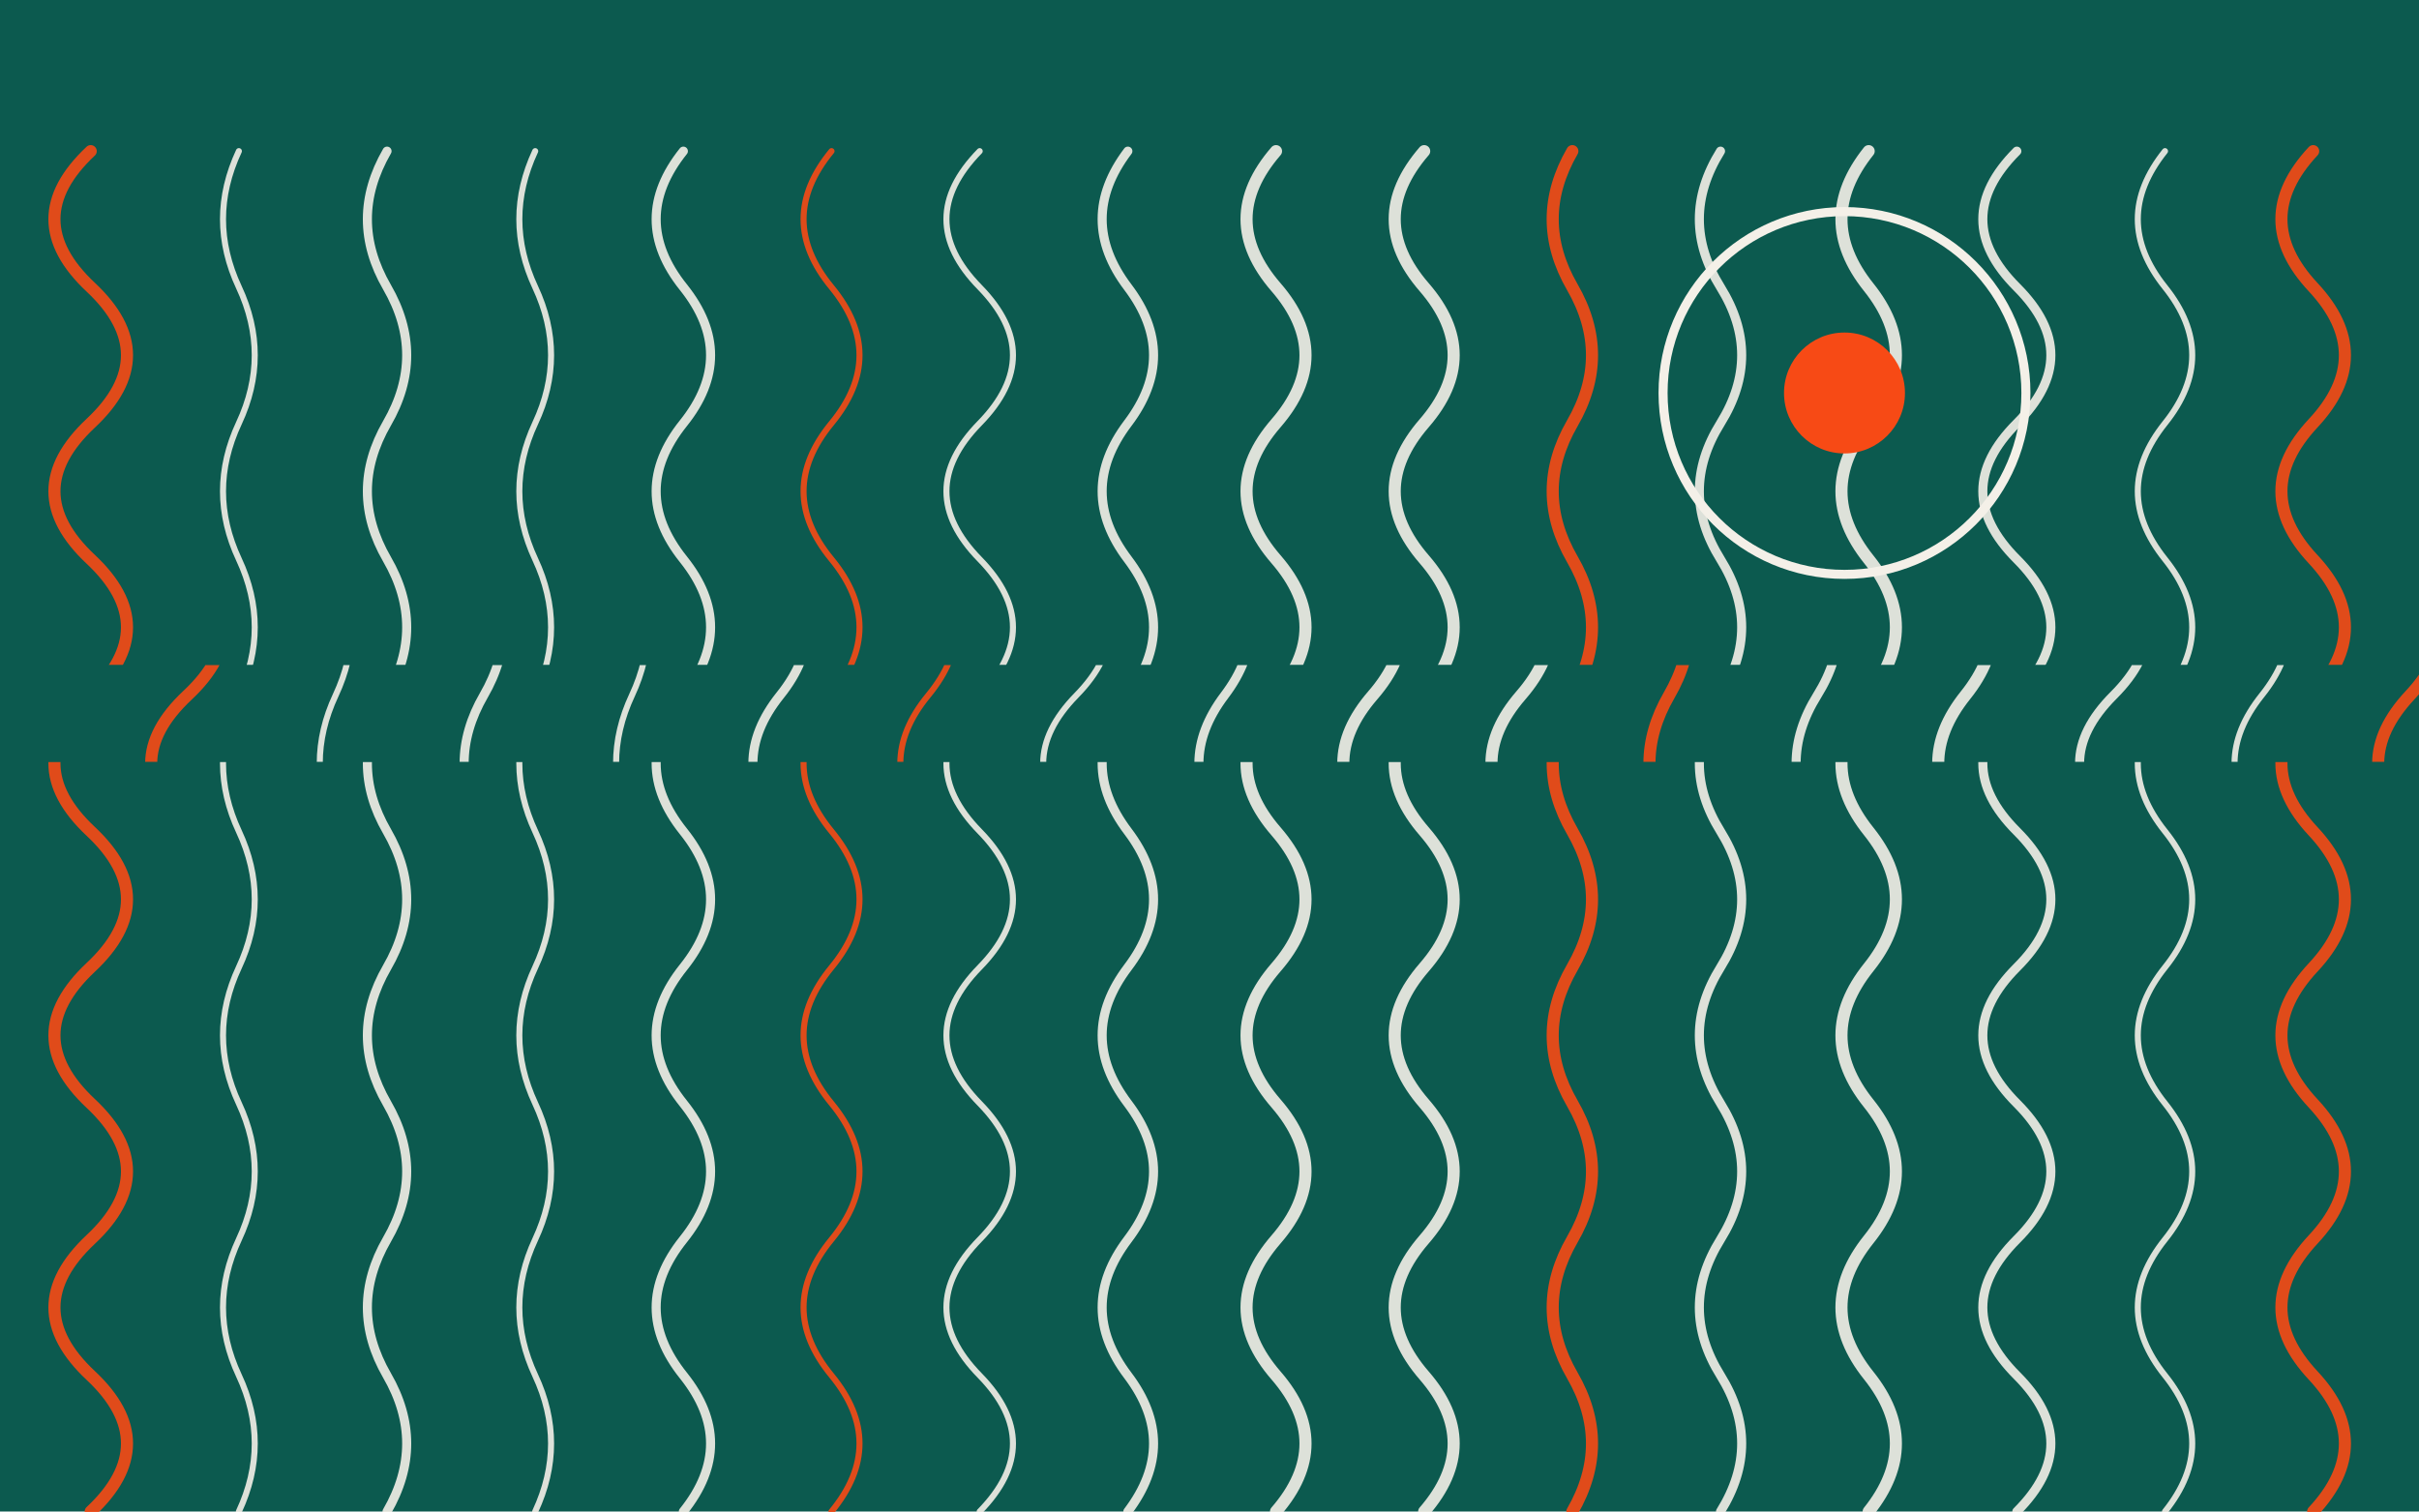
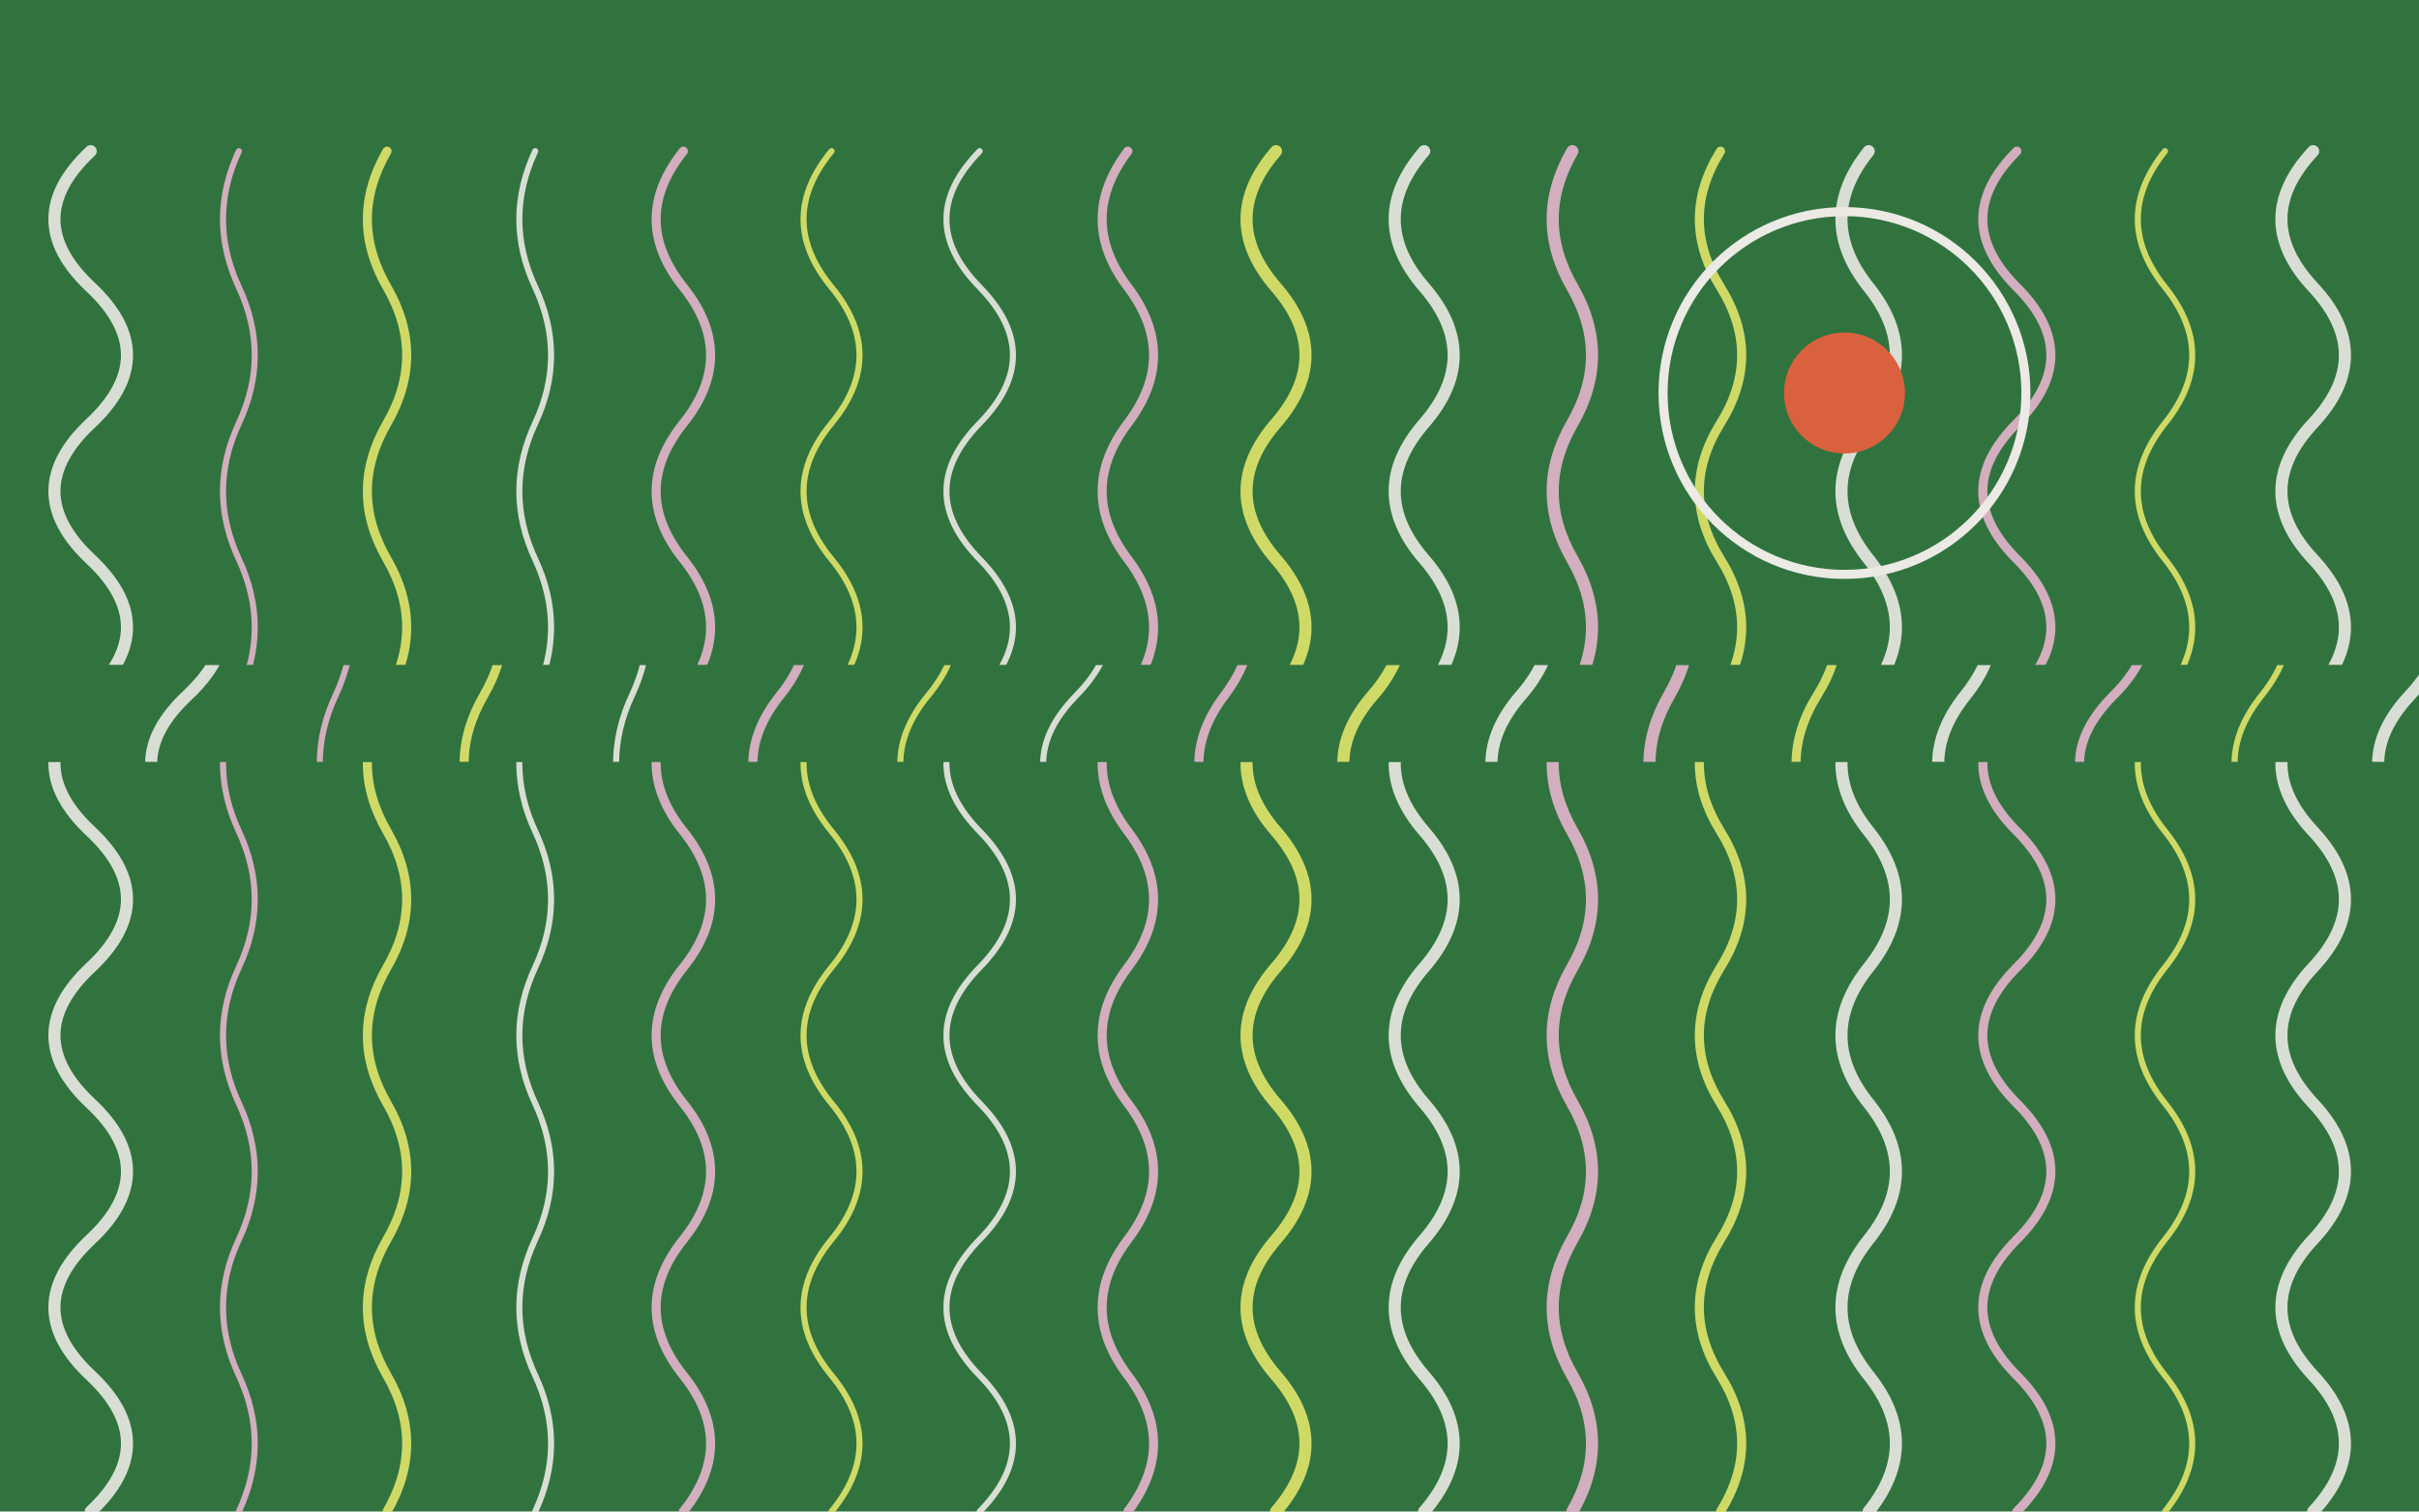
<svg xmlns="http://www.w3.org/2000/svg" viewBox="0 0 1600 1000" width="1600" height="1000">
  <defs>
    <clipPath id="t">
      <rect width="1600" height="440" />
    </clipPath>
    <clipPath id="b">
      <rect y="504" width="1600" height="1000" />
    </clipPath>
    <clipPath id="m">
      <rect y="440" width="1600" height="64" />
    </clipPath>
    <g id="art">
-       <path d="M60 1000 Q 108 955, 60 910 Q 12 865, 60 820 Q 108 775, 60 730 Q 12 685, 60 640 Q 108 595, 60 550 Q 12 505, 60 460 Q 108 415, 60 370 Q 12 325, 60 280 Q 108 235, 60 190 Q 12 145, 60 100 " fill="none" stroke="#f74a15" stroke-width="8" stroke-linecap="round" stroke-opacity=".9" />
-       <path d="M158 1000 Q 179 955, 158 910 Q 137 865, 158 820 Q 179 775, 158 730 Q 137 685, 158 640 Q 179 595, 158 550 Q 137 505, 158 460 Q 179 415, 158 370 Q 137 325, 158 280 Q 179 235, 158 190 Q 137 145, 158 100 " fill="none" stroke="#f4f0e8" stroke-width="4" stroke-linecap="round" stroke-opacity=".9" />
-       <path d="M256 1000 Q 282 955, 256 910 Q 230 865, 256 820 Q 282 775, 256 730 Q 230 685, 256 640 Q 282 595, 256 550 Q 230 505, 256 460 Q 282 415, 256 370 Q 230 325, 256 280 Q 282 235, 256 190 Q 230 145, 256 100 " fill="none" stroke="#f4f0e8" stroke-width="6" stroke-linecap="round" stroke-opacity=".9" />
-       <path d="M354 1000 Q 375 955, 354 910 Q 333 865, 354 820 Q 375 775, 354 730 Q 333 685, 354 640 Q 375 595, 354 550 Q 333 505, 354 460 Q 375 415, 354 370 Q 333 325, 354 280 Q 375 235, 354 190 Q 333 145, 354 100 " fill="none" stroke="#f4f0e8" stroke-width="4" stroke-linecap="round" stroke-opacity=".9" />
-       <path d="M452 1000 Q 488 955, 452 910 Q 416 865, 452 820 Q 488 775, 452 730 Q 416 685, 452 640 Q 488 595, 452 550 Q 416 505, 452 460 Q 488 415, 452 370 Q 416 325, 452 280 Q 488 235, 452 190 Q 416 145, 452 100 " fill="none" stroke="#f4f0e8" stroke-width="6" stroke-linecap="round" stroke-opacity=".9" />
-       <path d="M550 1000 Q 587 955, 550 910 Q 513 865, 550 820 Q 587 775, 550 730 Q 513 685, 550 640 Q 587 595, 550 550 Q 513 505, 550 460 Q 587 415, 550 370 Q 513 325, 550 280 Q 587 235, 550 190 Q 513 145, 550 100 " fill="none" stroke="#f74a15" stroke-width="4" stroke-linecap="round" stroke-opacity=".9" />
-       <path d="M648 1000 Q 692 955, 648 910 Q 604 865, 648 820 Q 692 775, 648 730 Q 604 685, 648 640 Q 692 595, 648 550 Q 604 505, 648 460 Q 692 415, 648 370 Q 604 325, 648 280 Q 692 235, 648 190 Q 604 145, 648 100 " fill="none" stroke="#f4f0e8" stroke-width="4" stroke-linecap="round" stroke-opacity=".9" />
-       <path d="M746 1000 Q 780 955, 746 910 Q 712 865, 746 820 Q 780 775, 746 730 Q 712 685, 746 640 Q 780 595, 746 550 Q 712 505, 746 460 Q 780 415, 746 370 Q 712 325, 746 280 Q 780 235, 746 190 Q 712 145, 746 100 " fill="none" stroke="#f4f0e8" stroke-width="6" stroke-linecap="round" stroke-opacity=".9" />
-       <path d="M844 1000 Q 883 955, 844 910 Q 805 865, 844 820 Q 883 775, 844 730 Q 805 685, 844 640 Q 883 595, 844 550 Q 805 505, 844 460 Q 883 415, 844 370 Q 805 325, 844 280 Q 883 235, 844 190 Q 805 145, 844 100 " fill="none" stroke="#f4f0e8" stroke-width="8" stroke-linecap="round" stroke-opacity=".9" />
-       <path d="M942 1000 Q 981 955, 942 910 Q 903 865, 942 820 Q 981 775, 942 730 Q 903 685, 942 640 Q 981 595, 942 550 Q 903 505, 942 460 Q 981 415, 942 370 Q 903 325, 942 280 Q 981 235, 942 190 Q 903 145, 942 100 " fill="none" stroke="#f4f0e8" stroke-width="8" stroke-linecap="round" stroke-opacity=".9" />
-       <path d="M1040 1000 Q 1066 955, 1040 910 Q 1014 865, 1040 820 Q 1066 775, 1040 730 Q 1014 685, 1040 640 Q 1066 595, 1040 550 Q 1014 505, 1040 460 Q 1066 415, 1040 370 Q 1014 325, 1040 280 Q 1066 235, 1040 190 Q 1014 145, 1040 100 " fill="none" stroke="#f74a15" stroke-width="8" stroke-linecap="round" stroke-opacity=".9" />
-       <path d="M1138 1000 Q 1166 955, 1138 910 Q 1110 865, 1138 820 Q 1166 775, 1138 730 Q 1110 685, 1138 640 Q 1166 595, 1138 550 Q 1110 505, 1138 460 Q 1166 415, 1138 370 Q 1110 325, 1138 280 Q 1166 235, 1138 190 Q 1110 145, 1138 100 " fill="none" stroke="#f4f0e8" stroke-width="6" stroke-linecap="round" stroke-opacity=".9" />
-       <path d="M1236 1000 Q 1272 955, 1236 910 Q 1200 865, 1236 820 Q 1272 775, 1236 730 Q 1200 685, 1236 640 Q 1272 595, 1236 550 Q 1200 505, 1236 460 Q 1272 415, 1236 370 Q 1200 325, 1236 280 Q 1272 235, 1236 190 Q 1200 145, 1236 100 " fill="none" stroke="#f4f0e8" stroke-width="8" stroke-linecap="round" stroke-opacity=".9" />
-       <path d="M1334 1000 Q 1379 955, 1334 910 Q 1289 865, 1334 820 Q 1379 775, 1334 730 Q 1289 685, 1334 640 Q 1379 595, 1334 550 Q 1289 505, 1334 460 Q 1379 415, 1334 370 Q 1289 325, 1334 280 Q 1379 235, 1334 190 Q 1289 145, 1334 100 " fill="none" stroke="#f4f0e8" stroke-width="6" stroke-linecap="round" stroke-opacity=".9" />
-       <path d="M1432 1000 Q 1468 955, 1432 910 Q 1396 865, 1432 820 Q 1468 775, 1432 730 Q 1396 685, 1432 640 Q 1468 595, 1432 550 Q 1396 505, 1432 460 Q 1468 415, 1432 370 Q 1396 325, 1432 280 Q 1468 235, 1432 190 Q 1396 145, 1432 100 " fill="none" stroke="#f4f0e8" stroke-width="4" stroke-linecap="round" stroke-opacity=".9" />
-       <path d="M1530 1000 Q 1572 955, 1530 910 Q 1488 865, 1530 820 Q 1572 775, 1530 730 Q 1488 685, 1530 640 Q 1572 595, 1530 550 Q 1488 505, 1530 460 Q 1572 415, 1530 370 Q 1488 325, 1530 280 Q 1572 235, 1530 190 Q 1488 145, 1530 100 " fill="none" stroke="#f74a15" stroke-width="8" stroke-linecap="round" stroke-opacity=".9" />
-       <circle cx="1220" cy="260" r="120" fill="none" stroke="#f4f0e8" stroke-width="6" />
-       <circle cx="1220" cy="260" r="40" fill="#f74a15" />
+       <path d="M60 1000 Q 108 955, 60 910 Q 12 865, 60 820 Q 108 775, 60 730 Q 12 685, 60 640 Q 108 595, 60 550 Q 12 505, 60 460 Q 108 415, 60 370 Q 12 325, 60 280 Q 108 235, 60 190 Q 12 145, 60 100 " fill="none" stroke="#ebeae4" stroke-width="8" stroke-linecap="round" stroke-opacity=".9" />
+       <path d="M158 1000 Q 179 955, 158 910 Q 137 865, 158 820 Q 179 775, 158 730 Q 137 685, 158 640 Q 179 595, 158 550 Q 137 505, 158 460 Q 179 415, 158 370 Q 137 325, 158 280 Q 179 235, 158 190 Q 137 145, 158 100 " fill="none" stroke="#e5b5cd" stroke-width="4" stroke-linecap="round" stroke-opacity=".9" />
+       <path d="M256 1000 Q 282 955, 256 910 Q 230 865, 256 820 Q 282 775, 256 730 Q 230 685, 256 640 Q 282 595, 256 550 Q 230 505, 256 460 Q 282 415, 256 370 Q 230 325, 256 280 Q 282 235, 256 190 Q 230 145, 256 100 " fill="none" stroke="#e0e66b" stroke-width="6" stroke-linecap="round" stroke-opacity=".9" />
+       <path d="M354 1000 Q 375 955, 354 910 Q 333 865, 354 820 Q 375 775, 354 730 Q 333 685, 354 640 Q 375 595, 354 550 Q 333 505, 354 460 Q 375 415, 354 370 Q 333 325, 354 280 Q 375 235, 354 190 Q 333 145, 354 100 " fill="none" stroke="#ebeae4" stroke-width="4" stroke-linecap="round" stroke-opacity=".9" />
+       <path d="M452 1000 Q 488 955, 452 910 Q 416 865, 452 820 Q 488 775, 452 730 Q 416 685, 452 640 Q 488 595, 452 550 Q 416 505, 452 460 Q 488 415, 452 370 Q 416 325, 452 280 Q 488 235, 452 190 Q 416 145, 452 100 " fill="none" stroke="#e5b5cd" stroke-width="6" stroke-linecap="round" stroke-opacity=".9" />
+       <path d="M550 1000 Q 587 955, 550 910 Q 513 865, 550 820 Q 587 775, 550 730 Q 513 685, 550 640 Q 587 595, 550 550 Q 513 505, 550 460 Q 587 415, 550 370 Q 513 325, 550 280 Q 587 235, 550 190 Q 513 145, 550 100 " fill="none" stroke="#e0e66b" stroke-width="4" stroke-linecap="round" stroke-opacity=".9" />
+       <path d="M648 1000 Q 692 955, 648 910 Q 604 865, 648 820 Q 692 775, 648 730 Q 604 685, 648 640 Q 692 595, 648 550 Q 604 505, 648 460 Q 692 415, 648 370 Q 604 325, 648 280 Q 692 235, 648 190 Q 604 145, 648 100 " fill="none" stroke="#ebeae4" stroke-width="4" stroke-linecap="round" stroke-opacity=".9" />
+       <path d="M746 1000 Q 780 955, 746 910 Q 712 865, 746 820 Q 780 775, 746 730 Q 712 685, 746 640 Q 780 595, 746 550 Q 712 505, 746 460 Q 780 415, 746 370 Q 712 325, 746 280 Q 780 235, 746 190 Q 712 145, 746 100 " fill="none" stroke="#e5b5cd" stroke-width="6" stroke-linecap="round" stroke-opacity=".9" />
+       <path d="M844 1000 Q 883 955, 844 910 Q 805 865, 844 820 Q 883 775, 844 730 Q 805 685, 844 640 Q 883 595, 844 550 Q 805 505, 844 460 Q 883 415, 844 370 Q 805 325, 844 280 Q 883 235, 844 190 Q 805 145, 844 100 " fill="none" stroke="#e0e66b" stroke-width="8" stroke-linecap="round" stroke-opacity=".9" />
+       <path d="M942 1000 Q 981 955, 942 910 Q 903 865, 942 820 Q 981 775, 942 730 Q 903 685, 942 640 Q 981 595, 942 550 Q 903 505, 942 460 Q 981 415, 942 370 Q 903 325, 942 280 Q 981 235, 942 190 Q 903 145, 942 100 " fill="none" stroke="#ebeae4" stroke-width="8" stroke-linecap="round" stroke-opacity=".9" />
+       <path d="M1040 1000 Q 1066 955, 1040 910 Q 1014 865, 1040 820 Q 1066 775, 1040 730 Q 1014 685, 1040 640 Q 1066 595, 1040 550 Q 1014 505, 1040 460 Q 1066 415, 1040 370 Q 1014 325, 1040 280 Q 1066 235, 1040 190 Q 1014 145, 1040 100 " fill="none" stroke="#e5b5cd" stroke-width="8" stroke-linecap="round" stroke-opacity=".9" />
+       <path d="M1138 1000 Q 1166 955, 1138 910 Q 1110 865, 1138 820 Q 1166 775, 1138 730 Q 1110 685, 1138 640 Q 1166 595, 1138 550 Q 1110 505, 1138 460 Q 1166 415, 1138 370 Q 1110 325, 1138 280 Q 1166 235, 1138 190 Q 1110 145, 1138 100 " fill="none" stroke="#e0e66b" stroke-width="6" stroke-linecap="round" stroke-opacity=".9" />
+       <path d="M1236 1000 Q 1272 955, 1236 910 Q 1200 865, 1236 820 Q 1272 775, 1236 730 Q 1200 685, 1236 640 Q 1272 595, 1236 550 Q 1200 505, 1236 460 Q 1272 415, 1236 370 Q 1200 325, 1236 280 Q 1272 235, 1236 190 Q 1200 145, 1236 100 " fill="none" stroke="#ebeae4" stroke-width="8" stroke-linecap="round" stroke-opacity=".9" />
+       <path d="M1334 1000 Q 1379 955, 1334 910 Q 1289 865, 1334 820 Q 1379 775, 1334 730 Q 1289 685, 1334 640 Q 1379 595, 1334 550 Q 1289 505, 1334 460 Q 1379 415, 1334 370 Q 1289 325, 1334 280 Q 1379 235, 1334 190 Q 1289 145, 1334 100 " fill="none" stroke="#e5b5cd" stroke-width="6" stroke-linecap="round" stroke-opacity=".9" />
+       <path d="M1432 1000 Q 1468 955, 1432 910 Q 1396 865, 1432 820 Q 1468 775, 1432 730 Q 1396 685, 1432 640 Q 1468 595, 1432 550 Q 1396 505, 1432 460 Q 1468 415, 1432 370 Q 1396 325, 1432 280 Q 1468 235, 1432 190 Q 1396 145, 1432 100 " fill="none" stroke="#e0e66b" stroke-width="4" stroke-linecap="round" stroke-opacity=".9" />
+       <path d="M1530 1000 Q 1572 955, 1530 910 Q 1488 865, 1530 820 Q 1572 775, 1530 730 Q 1488 685, 1530 640 Q 1572 595, 1530 550 Q 1488 505, 1530 460 Q 1572 415, 1530 370 Q 1488 325, 1530 280 Q 1572 235, 1530 190 Q 1488 145, 1530 100 " fill="none" stroke="#ebeae4" stroke-width="8" stroke-linecap="round" stroke-opacity=".9" />
+       <circle cx="1220" cy="260" r="120" fill="none" stroke="#ebeae4" stroke-width="6" />
+       <circle cx="1220" cy="260" r="40" fill="#da613d" />
    </g>
  </defs>
-   <rect width="1600" height="1000" fill="#0c5a4f" />
+   <rect width="1600" height="1000" fill="#31733f" />
  <use href="#art" clip-path="url(#t)" />
  <use href="#art" clip-path="url(#b)" />
-   <rect y="440" width="1600" height="64" fill="#0c5a4f" />
+   <rect y="440" width="1600" height="64" fill="#31733f" />
  <g transform="translate(64 0)">
    <use href="#art" clip-path="url(#m)" />
  </g>
</svg>
